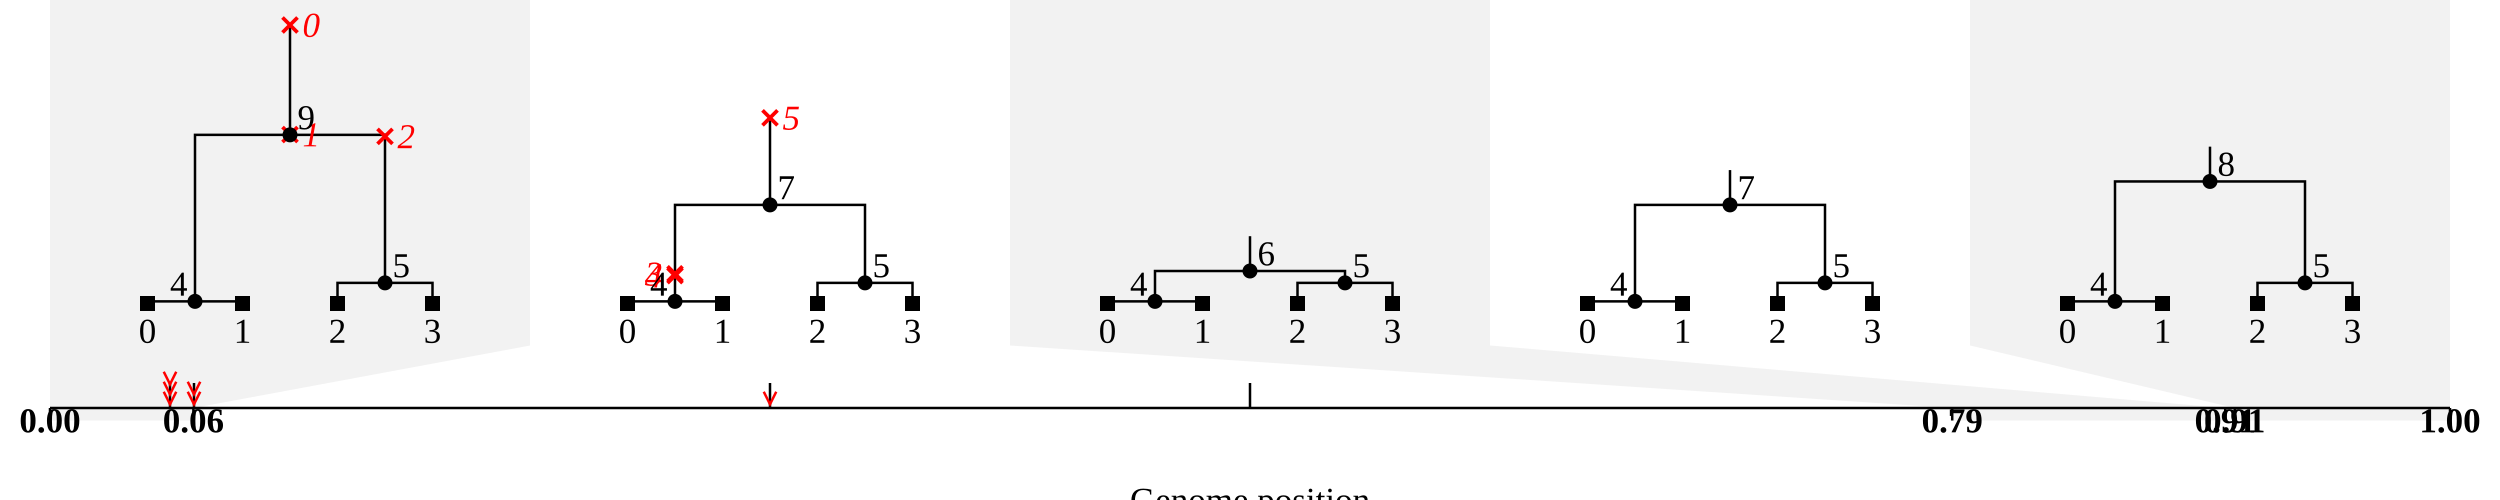
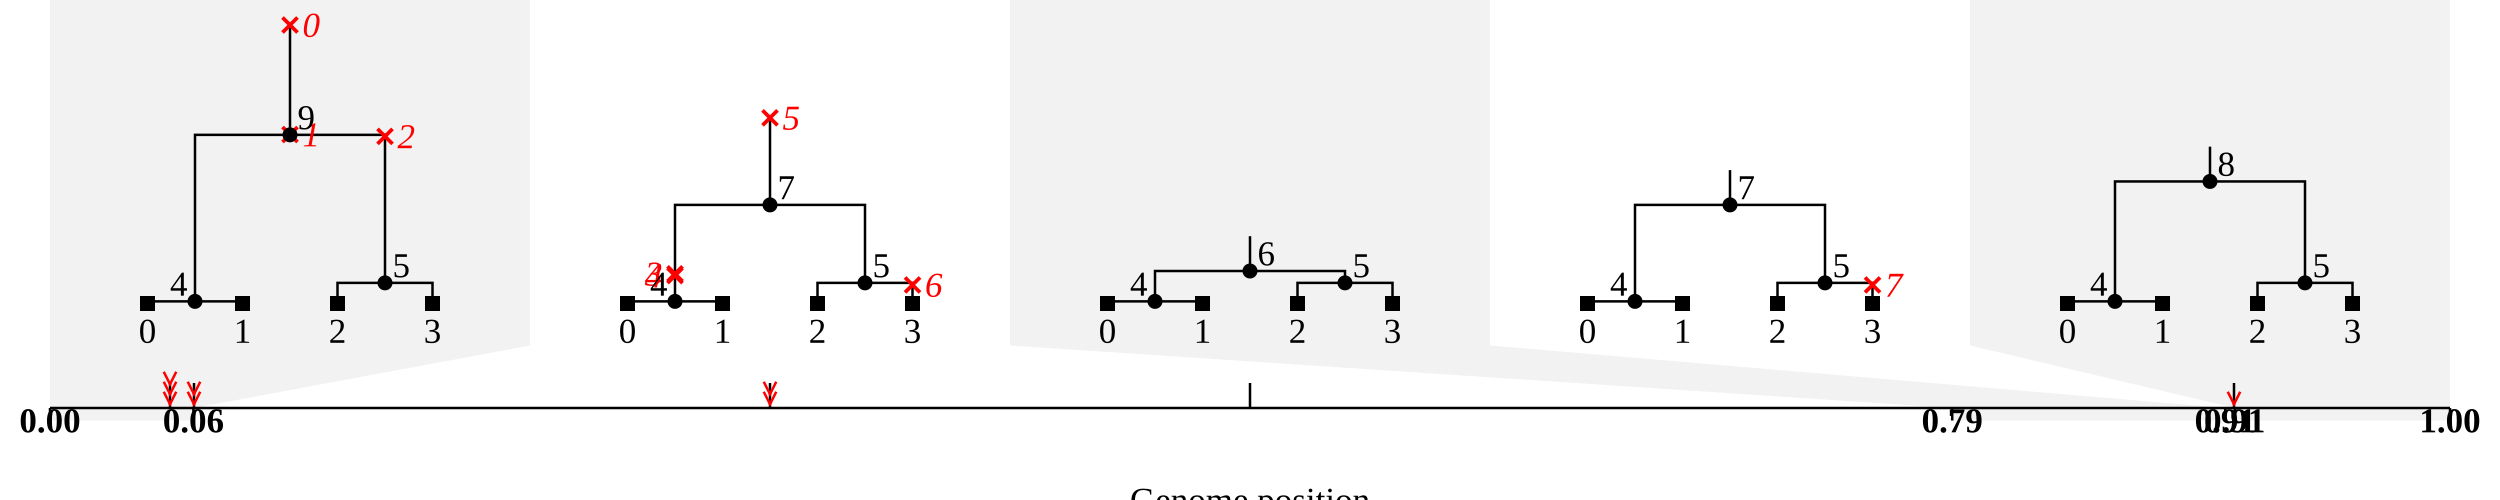
<svg xmlns="http://www.w3.org/2000/svg" baseProfile="full" height="200" version="1.1" width="1000">
  <defs>
-     <style type="text/css">.tree-sequence .background path {fill: #808080; fill-opacity:0}.tree-sequence .background path:nth-child(odd) {fill-opacity:.1}.axes {font-size: 14px}.x-axis .tick .lab {font-weight: bold}.axes, .tree {font-size: 14px; text-anchor:middle}.y-axis line.grid {stroke: #FAFAFA}.y-axis &gt; .lab text {transform: translateX(0.8em) rotate(-90deg)}.x-axis .tick g {transform: translateY(0.9em)}.x-axis &gt; .lab text {transform: translateY(-0.8em)}.axes line, .edge {stroke:black; fill:none}.node &gt; .sym {fill: black; stroke: none}.site &gt; .sym {stroke: black}.mut text {fill: red; font-style: italic}.mut line {fill: none; stroke: none}.mut .sym {fill: none; stroke: red}.node .mut .sym {stroke-width: 1.5px}.tree text, .tree-sequence text {dominant-baseline: central}.plotbox .lab.lft {text-anchor: end}.plotbox .lab.rgt {text-anchor: start}</style>
+     <style type="text/css">.background path {fill: #808080; fill-opacity:0}.background path:nth-child(odd) {fill-opacity:.1}.axes {font-size: 14px}.x-axis .tick .lab {font-weight: bold}.axes, .tree {font-size: 14px; text-anchor:middle}.y-axis line.grid {stroke: #FAFAFA}.y-axis &gt; .lab text {transform: translateX(0.8em) rotate(-90deg)}.x-axis .tick g {transform: translateY(0.9em)}.x-axis &gt; .lab text {transform: translateY(-0.8em)}.axes line, .edge {stroke:black; fill:none}.node &gt; .sym {fill: black; stroke: none}.site &gt; .sym {stroke: black}.mut text {fill: red; font-style: italic}.mut.extra text {fill: hotpink}.mut line {fill: none; stroke: none}.mut .sym {fill: none; stroke: red}.mut.extra .sym {stroke: hotpink}.node .mut .sym {stroke-width: 1.5px}.tree text, .tree-sequence text {dominant-baseline: central}.plotbox .lab.lft {text-anchor: end}.plotbox .lab.rgt {text-anchor: start}</style>
  </defs>
  <g class="tree-sequence">
    <g class="background">
      <path d="M20,0 l192,0 l0,138.2 l-134.638,25 l0,5 l-57.362,0 l0,-5 l0,-25 l0,-138.2z" />
      <path d="M212,0 l192,0 l0,138.2 l376.883,25 l0,5 l-703.52,0 l0,-5 l134.638,-25 l0,-138.2z" />
      <path d="M404,0 l192,0 l0,138.2 l294.091,25 l0,5 l-109.208,0 l0,-5 l-376.883,-25 l0,-138.2z" />
      <path d="M596,0 l192,0 l0,138.2 l105.883,25 l0,5 l-3.792,0 l0,-5 l-294.091,-25 l0,-138.2z" />
      <path d="M788,0 l192,0 l0,138.2 l0,25 l0,5 l-86.117,0 l0,-5 l-105.883,-25 l0,-138.2z" />
    </g>
    <g class="axes">
      <g class="x-axis">
        <g class="lab" transform="translate(500,200)">
          <text text-anchor="middle">Genome position</text>
        </g>
        <line x1="20" x2="980" y1="163.2" y2="163.2" />
        <g class="tick" transform="translate(20 163.2)">
          <line x1="0" x2="0" y1="0" y2="5" />
          <g class="lab" transform="translate(0,5)">
            <text>0.00</text>
          </g>
        </g>
        <g class="tick" transform="translate(77.3623 163.2)">
          <line x1="0" x2="0" y1="0" y2="5" />
          <g class="lab" transform="translate(0,5)">
            <text>0.06</text>
          </g>
        </g>
        <g class="tick" transform="translate(780.883 163.2)">
          <line x1="0" x2="0" y1="0" y2="5" />
          <g class="lab" transform="translate(0,5)">
            <text>0.79</text>
          </g>
        </g>
        <g class="tick" transform="translate(890.091 163.2)">
          <line x1="0" x2="0" y1="0" y2="5" />
          <g class="lab" transform="translate(0,5)">
            <text>0.91</text>
          </g>
        </g>
        <g class="tick" transform="translate(893.883 163.2)">
          <line x1="0" x2="0" y1="0" y2="5" />
          <g class="lab" transform="translate(0,5)">
            <text>0.91</text>
          </g>
        </g>
        <g class="tick" transform="translate(980 163.2)">
          <line x1="0" x2="0" y1="0" y2="5" />
          <g class="lab" transform="translate(0,5)">
            <text>1.00</text>
          </g>
        </g>
        <g class="site s0" transform="translate(68 163.2)">
          <line class="sym" x1="0" x2="0" y1="0" y2="-10" />
          <g class="mut m2">
            <polyline class="sym" points="2.5,-6.5 0,-1.5 -2.5,-6.5" />
          </g>
          <g class="mut m1">
            <polyline class="sym" points="2.5,-10.5 0,-5.5 -2.5,-10.5" />
          </g>
          <g class="mut m0">
            <polyline class="sym" points="2.5,-14.5 0,-9.5 -2.5,-14.5" />
          </g>
        </g>
        <g class="site s1" transform="translate(77.6 163.2)">
          <line class="sym" x1="0" x2="0" y1="0" y2="-10" />
          <g class="mut m4">
            <polyline class="sym" points="2.5,-6.5 0,-1.5 -2.5,-6.5" />
          </g>
          <g class="mut m3">
            <polyline class="sym" points="2.5,-10.5 0,-5.5 -2.5,-10.5" />
          </g>
        </g>
        <g class="site s2" transform="translate(308 163.2)">
          <line class="sym" x1="0" x2="0" y1="0" y2="-10" />
+           <g class="mut m6">
+             <polyline class="sym" points="2.5,-6.5 0,-1.5 -2.5,-6.5" />
+           </g>
          <g class="mut m5">
+             <polyline class="sym" points="2.5,-10.5 0,-5.5 -2.5,-10.5" />
+           </g>
+         </g>
+         <g class="site s3" transform="translate(500 163.2)">
+           <line class="sym" x1="0" x2="0" y1="0" y2="-10" />
+         </g>
+         <g class="site s4" transform="translate(893.6 163.2)">
+           <line class="sym" x1="0" x2="0" y1="0" y2="-10" />
+           <g class="mut m7">
            <polyline class="sym" points="2.5,-6.5 0,-1.5 -2.5,-6.5" />
          </g>
-         </g>
-         <g class="site s3" transform="translate(500 163.2)">
-           <line class="sym" x1="0" x2="0" y1="0" y2="-10" />
        </g>
      </g>
    </g>
    <g class="plotbox trees">
      <g class="tree t0" transform="translate(20 0)">
        <g class="plotbox">
          <g class="m0 m1 node n9 p0 root s0" transform="translate(96 53.943)">
            <g class="a9 node n4 p0" transform="translate(-38 66.6067)">
              <g class="a4 leaf node n0 p0 sample" transform="translate(-19 0.850364)">
                <path class="edge" d="M 0 0 V -0.85 H 19" />
                <rect class="sym" height="6" width="6" x="-3" y="-3" />
                <text class="lab" transform="translate(0 11)">0</text>
              </g>
              <g class="a4 leaf node n1 p0 sample" transform="translate(19 0.850364)">
                <path class="edge" d="M 0 0 V -0.85 H -19" />
                <rect class="sym" height="6" width="6" x="-3" y="-3" />
                <text class="lab" transform="translate(0 11)">1</text>
              </g>
              <path class="edge" d="M 0 0 V -66.607 H 38" />
              <circle class="sym" cx="0" cy="0" r="3" />
              <text class="lab lft" transform="translate(-3 -7.0)">4</text>
            </g>
            <g class="a9 m2 node n5 p0 s0" transform="translate(38 59.2084)">
              <g class="a5 leaf node n2 p0 sample" transform="translate(-19 8.24865)">
                <path class="edge" d="M 0 0 V -8.249 H 19" />
                <rect class="sym" height="6" width="6" x="-3" y="-3" />
                <text class="lab" transform="translate(0 11)">2</text>
              </g>
              <g class="a5 leaf node n3 p0 sample" transform="translate(19 8.24865)">
                <path class="edge" d="M 0 0 V -8.249 H -19" />
                <rect class="sym" height="6" width="6" x="-3" y="-3" />
                <text class="lab" transform="translate(0 11)">3</text>
              </g>
              <path class="edge" d="M 0 0 V -59.208 H -38" />
              <g class="mut m2 s0" transform="translate(0 -58.5914)">
                <line x1="0" x2="0" y1="0" y2="58.591" />
                <path class="sym" d="M -3,-3 l 6,6 M -3,3 l 6,-6" />
                <text class="lab rgt" transform="translate(5 0)">2</text>
              </g>
              <circle class="sym" cx="0" cy="0" r="3" />
              <text class="lab rgt" transform="translate(3 -7.0)">5</text>
            </g>
            <path class="edge" d="M 0 0 V -43.943 H 0" />
            <g class="mut m0 s0" transform="translate(0 -43.943)">
              <line x1="0" x2="0" y1="0" y2="43.943" />
              <path class="sym" d="M -3,-3 l 6,6 M -3,3 l 6,-6" />
              <text class="lab rgt" transform="translate(5 0)">0</text>
            </g>
            <g class="mut m1 s0" transform="translate(0 -0.125636)">
              <line x1="0" x2="0" y1="0" y2="0.126" />
              <path class="sym" d="M -3,-3 l 6,6 M -3,3 l 6,-6" />
              <text class="lab rgt" transform="translate(5 0)">1</text>
            </g>
            <circle class="sym" cx="0" cy="0" r="3" />
            <text class="lab rgt" transform="translate(3 -7.0)">9</text>
          </g>
        </g>
      </g>
      <g class="tree t1" transform="translate(212 0)">
        <g class="plotbox">
          <g class="m5 node n7 p0 root s2" transform="translate(96 81.9594)">
            <g class="a7 m3 m4 node n4 p0 s1" transform="translate(-38 38.5902)">
              <g class="a4 leaf node n0 p0 sample" transform="translate(-19 0.850364)">
                <path class="edge" d="M 0 0 V -0.85 H 19" />
                <rect class="sym" height="6" width="6" x="-3" y="-3" />
                <text class="lab" transform="translate(0 11)">0</text>
              </g>
              <g class="a4 leaf node n1 p0 sample" transform="translate(19 0.850364)">
                <path class="edge" d="M 0 0 V -0.85 H -19" />
                <rect class="sym" height="6" width="6" x="-3" y="-3" />
                <text class="lab" transform="translate(0 11)">1</text>
              </g>
              <path class="edge" d="M 0 0 V -38.59 H 38" />
              <g class="mut m3 s1" transform="translate(0 -11.0323)">
                <line x1="0" x2="0" y1="0" y2="11.032" />
                <path class="sym" d="M -3,-3 l 6,6 M -3,3 l 6,-6" />
                <text class="lab lft" transform="translate(-5 0)">3</text>
              </g>
              <g class="mut m4 s1" transform="translate(0 -10.2896)">
                <line x1="0" x2="0" y1="0" y2="10.29" />
                <path class="sym" d="M -3,-3 l 6,6 M -3,3 l 6,-6" />
                <text class="lab lft" transform="translate(-5 0)">4</text>
              </g>
              <circle class="sym" cx="0" cy="0" r="3" />
              <text class="lab lft" transform="translate(-3 -7.0)">4</text>
            </g>
            <g class="a7 node n5 p0" transform="translate(38 31.1919)">
              <g class="a5 leaf node n2 p0 sample" transform="translate(-19 8.24865)">
                <path class="edge" d="M 0 0 V -8.249 H 19" />
                <rect class="sym" height="6" width="6" x="-3" y="-3" />
                <text class="lab" transform="translate(0 11)">2</text>
              </g>
-               <g class="a5 leaf node n3 p0 sample" transform="translate(19 8.24865)">
-                 <path class="edge" d="M 0 0 V -8.249 H -19" />
+               <g class="a5 leaf m6 node n3 p0 s2 sample" transform="translate(19 8.24865)">
+                 <path class="edge" d="M 0 0 V -8.249 H -19" />
+                 <g class="mut m6 s2" transform="translate(0 -7.42667)">
+                   <line x1="0" x2="0" y1="0" y2="7.427" />
+                   <path class="sym" d="M -3,-3 l 6,6 M -3,3 l 6,-6" />
+                   <text class="lab rgt" transform="translate(5 0)">6</text>
+                 </g>
                <rect class="sym" height="6" width="6" x="-3" y="-3" />
                <text class="lab" transform="translate(0 11)">3</text>
              </g>
              <path class="edge" d="M 0 0 V -31.192 H -38" />
              <circle class="sym" cx="0" cy="0" r="3" />
              <text class="lab rgt" transform="translate(3 -7.0)">5</text>
            </g>
            <path class="edge" d="M 0 0 V -34.826 H 0" />
            <g class="mut m5 s2" transform="translate(0 -34.8261)">
              <line x1="0" x2="0" y1="0" y2="34.826" />
              <path class="sym" d="M -3,-3 l 6,6 M -3,3 l 6,-6" />
              <text class="lab rgt" transform="translate(5 0)">5</text>
            </g>
            <circle class="sym" cx="0" cy="0" r="3" />
            <text class="lab rgt" transform="translate(3 -7.0)">7</text>
          </g>
        </g>
      </g>
      <g class="tree t2" transform="translate(404 0)">
        <g class="plotbox">
          <g class="node n6 p0 root" transform="translate(96 108.403)">
            <g class="a6 node n4 p0" transform="translate(-38 12.1467)">
              <g class="a4 leaf node n0 p0 sample" transform="translate(-19 0.850364)">
                <path class="edge" d="M 0 0 V -0.85 H 19" />
                <rect class="sym" height="6" width="6" x="-3" y="-3" />
                <text class="lab" transform="translate(0 11)">0</text>
              </g>
              <g class="a4 leaf node n1 p0 sample" transform="translate(19 0.850364)">
                <path class="edge" d="M 0 0 V -0.85 H -19" />
                <rect class="sym" height="6" width="6" x="-3" y="-3" />
                <text class="lab" transform="translate(0 11)">1</text>
              </g>
              <path class="edge" d="M 0 0 V -12.147 H 38" />
              <circle class="sym" cx="0" cy="0" r="3" />
              <text class="lab lft" transform="translate(-3 -7.0)">4</text>
            </g>
            <g class="a6 node n5 p0" transform="translate(38 4.74841)">
              <g class="a5 leaf node n2 p0 sample" transform="translate(-19 8.24865)">
                <path class="edge" d="M 0 0 V -8.249 H 19" />
                <rect class="sym" height="6" width="6" x="-3" y="-3" />
                <text class="lab" transform="translate(0 11)">2</text>
              </g>
              <g class="a5 leaf node n3 p0 sample" transform="translate(19 8.24865)">
                <path class="edge" d="M 0 0 V -8.249 H -19" />
                <rect class="sym" height="6" width="6" x="-3" y="-3" />
                <text class="lab" transform="translate(0 11)">3</text>
              </g>
              <path class="edge" d="M 0 0 V -4.748 H -38" />
              <circle class="sym" cx="0" cy="0" r="3" />
              <text class="lab rgt" transform="translate(3 -7.0)">5</text>
            </g>
            <path class="edge" d="M 0 0 V -13.925 H 0" />
            <circle class="sym" cx="0" cy="0" r="3" />
            <text class="lab rgt" transform="translate(3 -7.0)">6</text>
          </g>
        </g>
      </g>
      <g class="tree t3" transform="translate(596 0)">
        <g class="plotbox">
          <g class="node n7 p0 root" transform="translate(96 81.9594)">
            <g class="a7 node n4 p0" transform="translate(-38 38.5902)">
              <g class="a4 leaf node n0 p0 sample" transform="translate(-19 0.850364)">
                <path class="edge" d="M 0 0 V -0.85 H 19" />
                <rect class="sym" height="6" width="6" x="-3" y="-3" />
                <text class="lab" transform="translate(0 11)">0</text>
              </g>
              <g class="a4 leaf node n1 p0 sample" transform="translate(19 0.850364)">
                <path class="edge" d="M 0 0 V -0.85 H -19" />
                <rect class="sym" height="6" width="6" x="-3" y="-3" />
                <text class="lab" transform="translate(0 11)">1</text>
              </g>
              <path class="edge" d="M 0 0 V -38.59 H 38" />
              <circle class="sym" cx="0" cy="0" r="3" />
              <text class="lab lft" transform="translate(-3 -7.0)">4</text>
            </g>
            <g class="a7 node n5 p0" transform="translate(38 31.1919)">
              <g class="a5 leaf node n2 p0 sample" transform="translate(-19 8.24865)">
                <path class="edge" d="M 0 0 V -8.249 H 19" />
                <rect class="sym" height="6" width="6" x="-3" y="-3" />
                <text class="lab" transform="translate(0 11)">2</text>
              </g>
-               <g class="a5 leaf node n3 p0 sample" transform="translate(19 8.24865)">
-                 <path class="edge" d="M 0 0 V -8.249 H -19" />
+               <g class="a5 leaf m7 node n3 p0 s4 sample" transform="translate(19 8.24865)">
+                 <path class="edge" d="M 0 0 V -8.249 H -19" />
+                 <g class="mut m7 s4" transform="translate(0 -7.42667)">
+                   <line x1="0" x2="0" y1="0" y2="7.427" />
+                   <path class="sym" d="M -3,-3 l 6,6 M -3,3 l 6,-6" />
+                   <text class="lab rgt" transform="translate(5 0)">7</text>
+                 </g>
                <rect class="sym" height="6" width="6" x="-3" y="-3" />
                <text class="lab" transform="translate(0 11)">3</text>
              </g>
              <path class="edge" d="M 0 0 V -31.192 H -38" />
              <circle class="sym" cx="0" cy="0" r="3" />
              <text class="lab rgt" transform="translate(3 -7.0)">5</text>
            </g>
            <path class="edge" d="M 0 0 V -13.925 H 0" />
            <circle class="sym" cx="0" cy="0" r="3" />
            <text class="lab rgt" transform="translate(3 -7.0)">7</text>
          </g>
        </g>
      </g>
      <g class="tree t4" transform="translate(788 0)">
        <g class="plotbox">
          <g class="node n8 p0 root" transform="translate(96 72.5822)">
            <g class="a8 node n4 p0" transform="translate(-38 47.9674)">
              <g class="a4 leaf node n0 p0 sample" transform="translate(-19 0.850364)">
                <path class="edge" d="M 0 0 V -0.85 H 19" />
                <rect class="sym" height="6" width="6" x="-3" y="-3" />
                <text class="lab" transform="translate(0 11)">0</text>
              </g>
              <g class="a4 leaf node n1 p0 sample" transform="translate(19 0.850364)">
                <path class="edge" d="M 0 0 V -0.85 H -19" />
                <rect class="sym" height="6" width="6" x="-3" y="-3" />
                <text class="lab" transform="translate(0 11)">1</text>
              </g>
              <path class="edge" d="M 0 0 V -47.967 H 38" />
              <circle class="sym" cx="0" cy="0" r="3" />
              <text class="lab lft" transform="translate(-3 -7.0)">4</text>
            </g>
            <g class="a8 node n5 p0" transform="translate(38 40.5692)">
              <g class="a5 leaf node n2 p0 sample" transform="translate(-19 8.24865)">
                <path class="edge" d="M 0 0 V -8.249 H 19" />
                <rect class="sym" height="6" width="6" x="-3" y="-3" />
                <text class="lab" transform="translate(0 11)">2</text>
              </g>
              <g class="a5 leaf node n3 p0 sample" transform="translate(19 8.24865)">
                <path class="edge" d="M 0 0 V -8.249 H -19" />
                <rect class="sym" height="6" width="6" x="-3" y="-3" />
                <text class="lab" transform="translate(0 11)">3</text>
              </g>
              <path class="edge" d="M 0 0 V -40.569 H -38" />
              <circle class="sym" cx="0" cy="0" r="3" />
              <text class="lab rgt" transform="translate(3 -7.0)">5</text>
            </g>
            <path class="edge" d="M 0 0 V -13.925 H 0" />
            <circle class="sym" cx="0" cy="0" r="3" />
            <text class="lab rgt" transform="translate(3 -7.0)">8</text>
          </g>
        </g>
      </g>
    </g>
  </g>
</svg>
